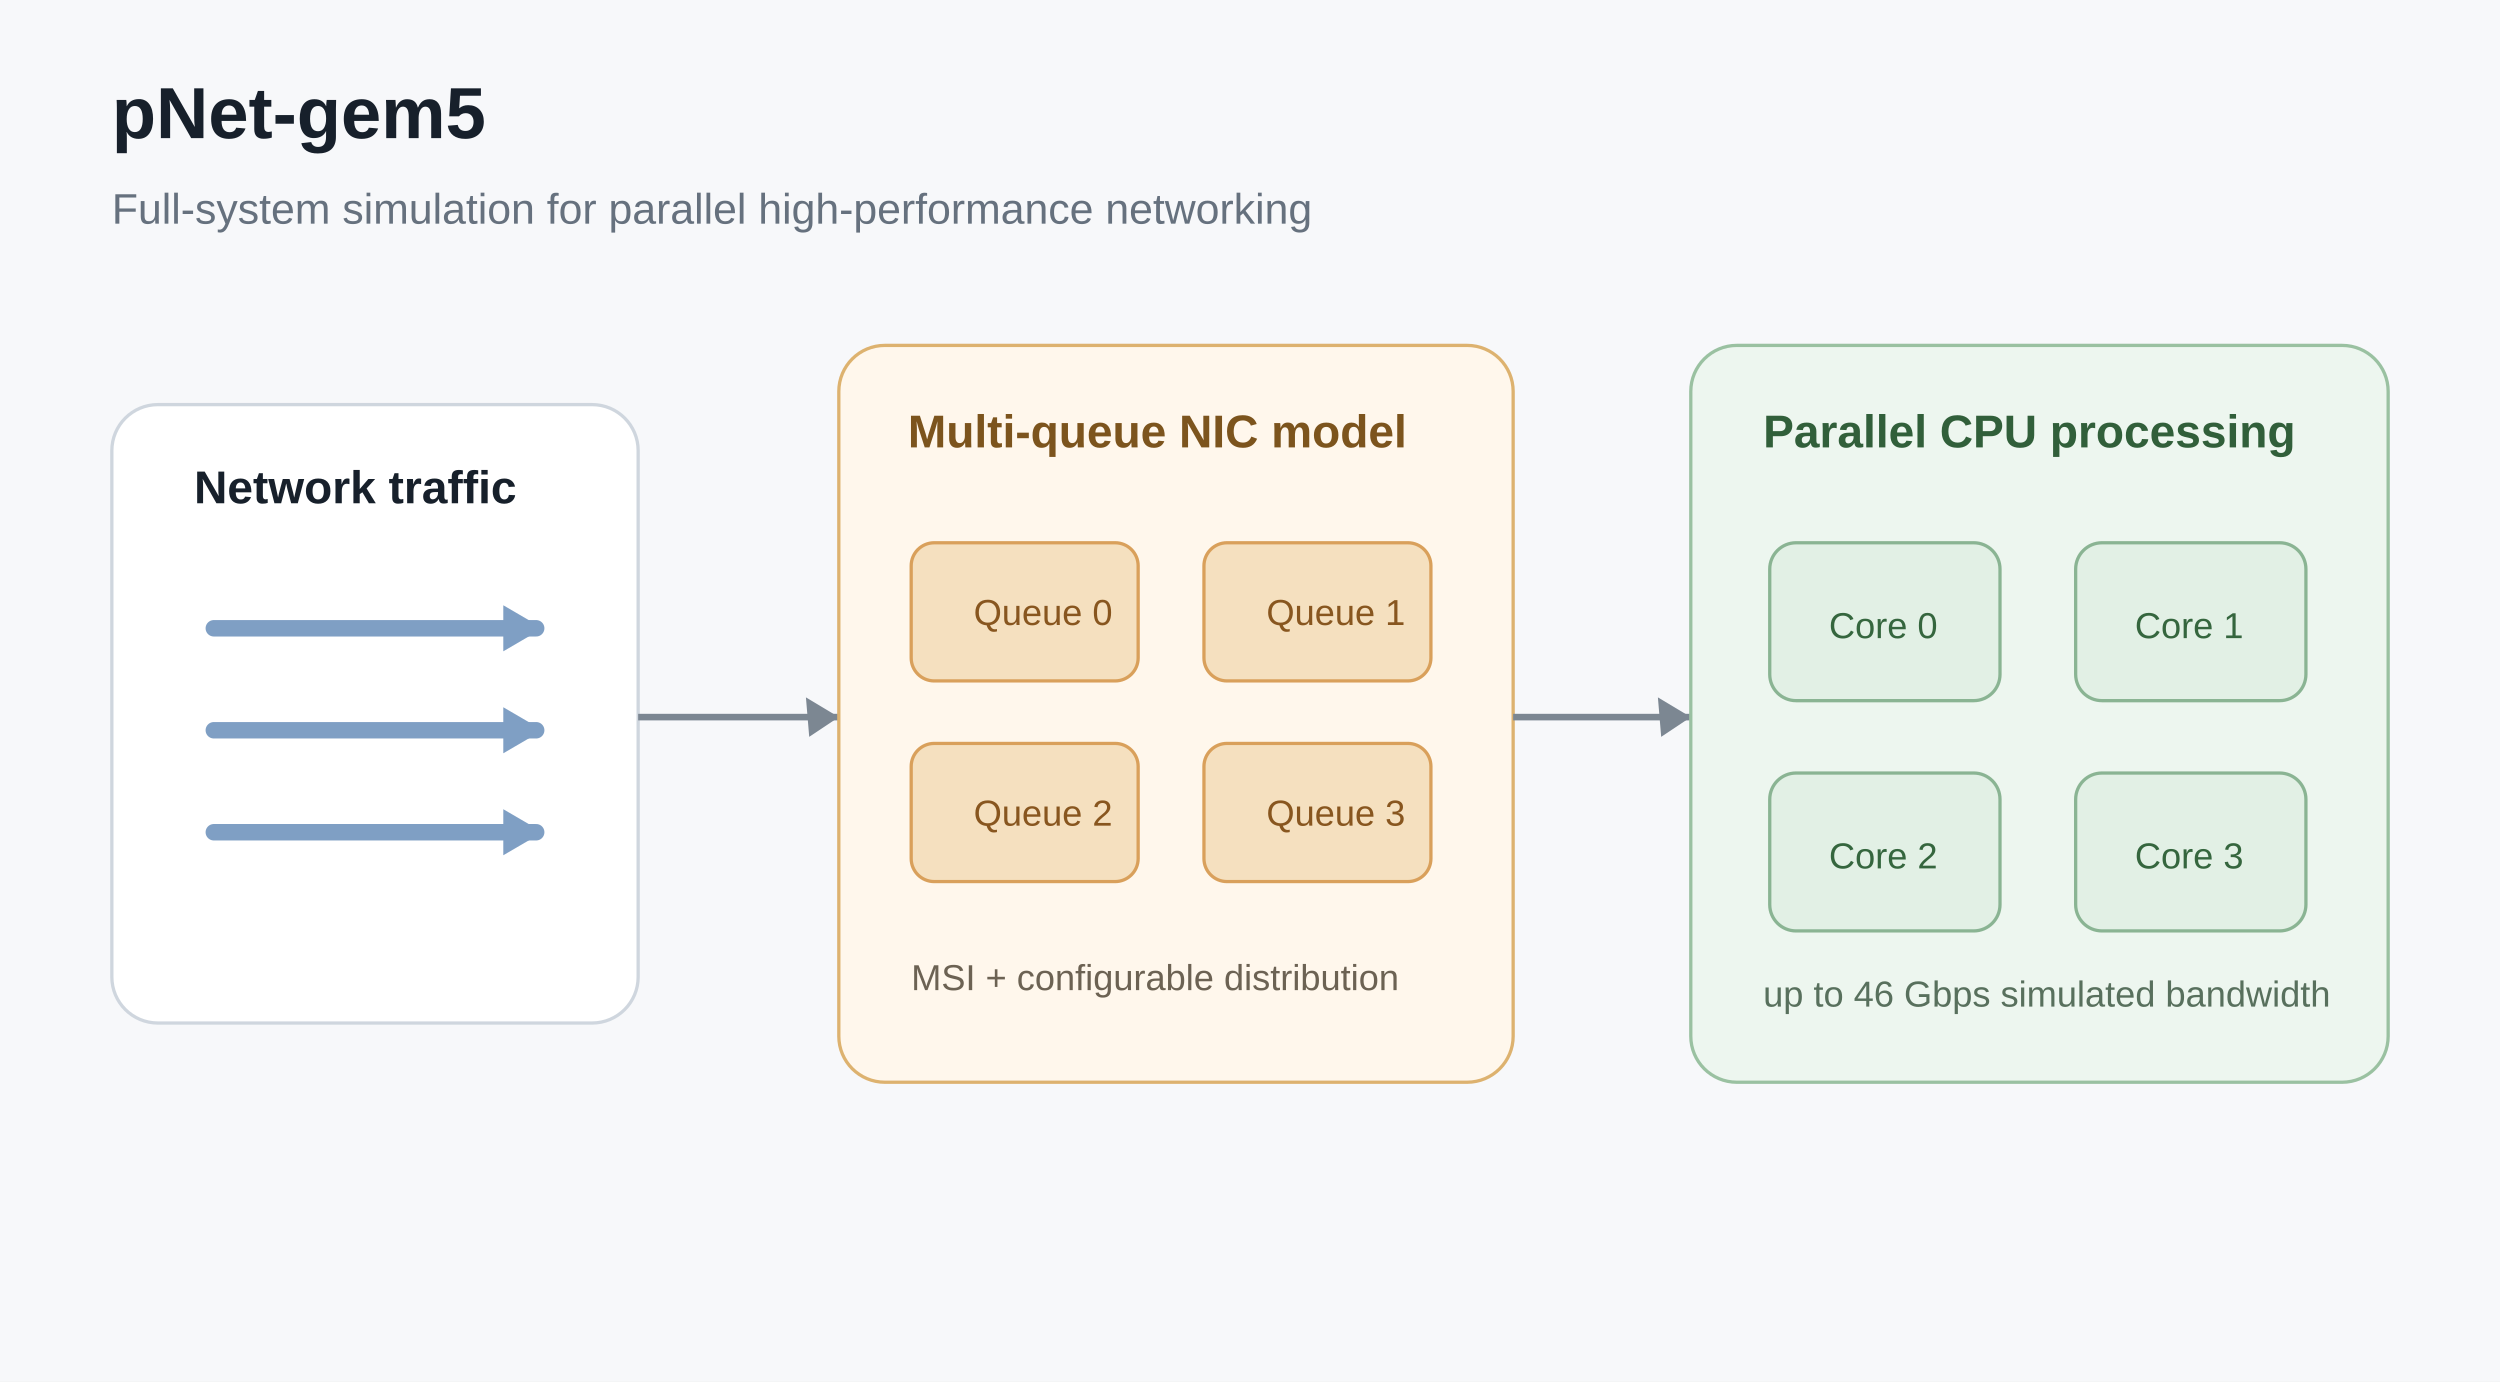
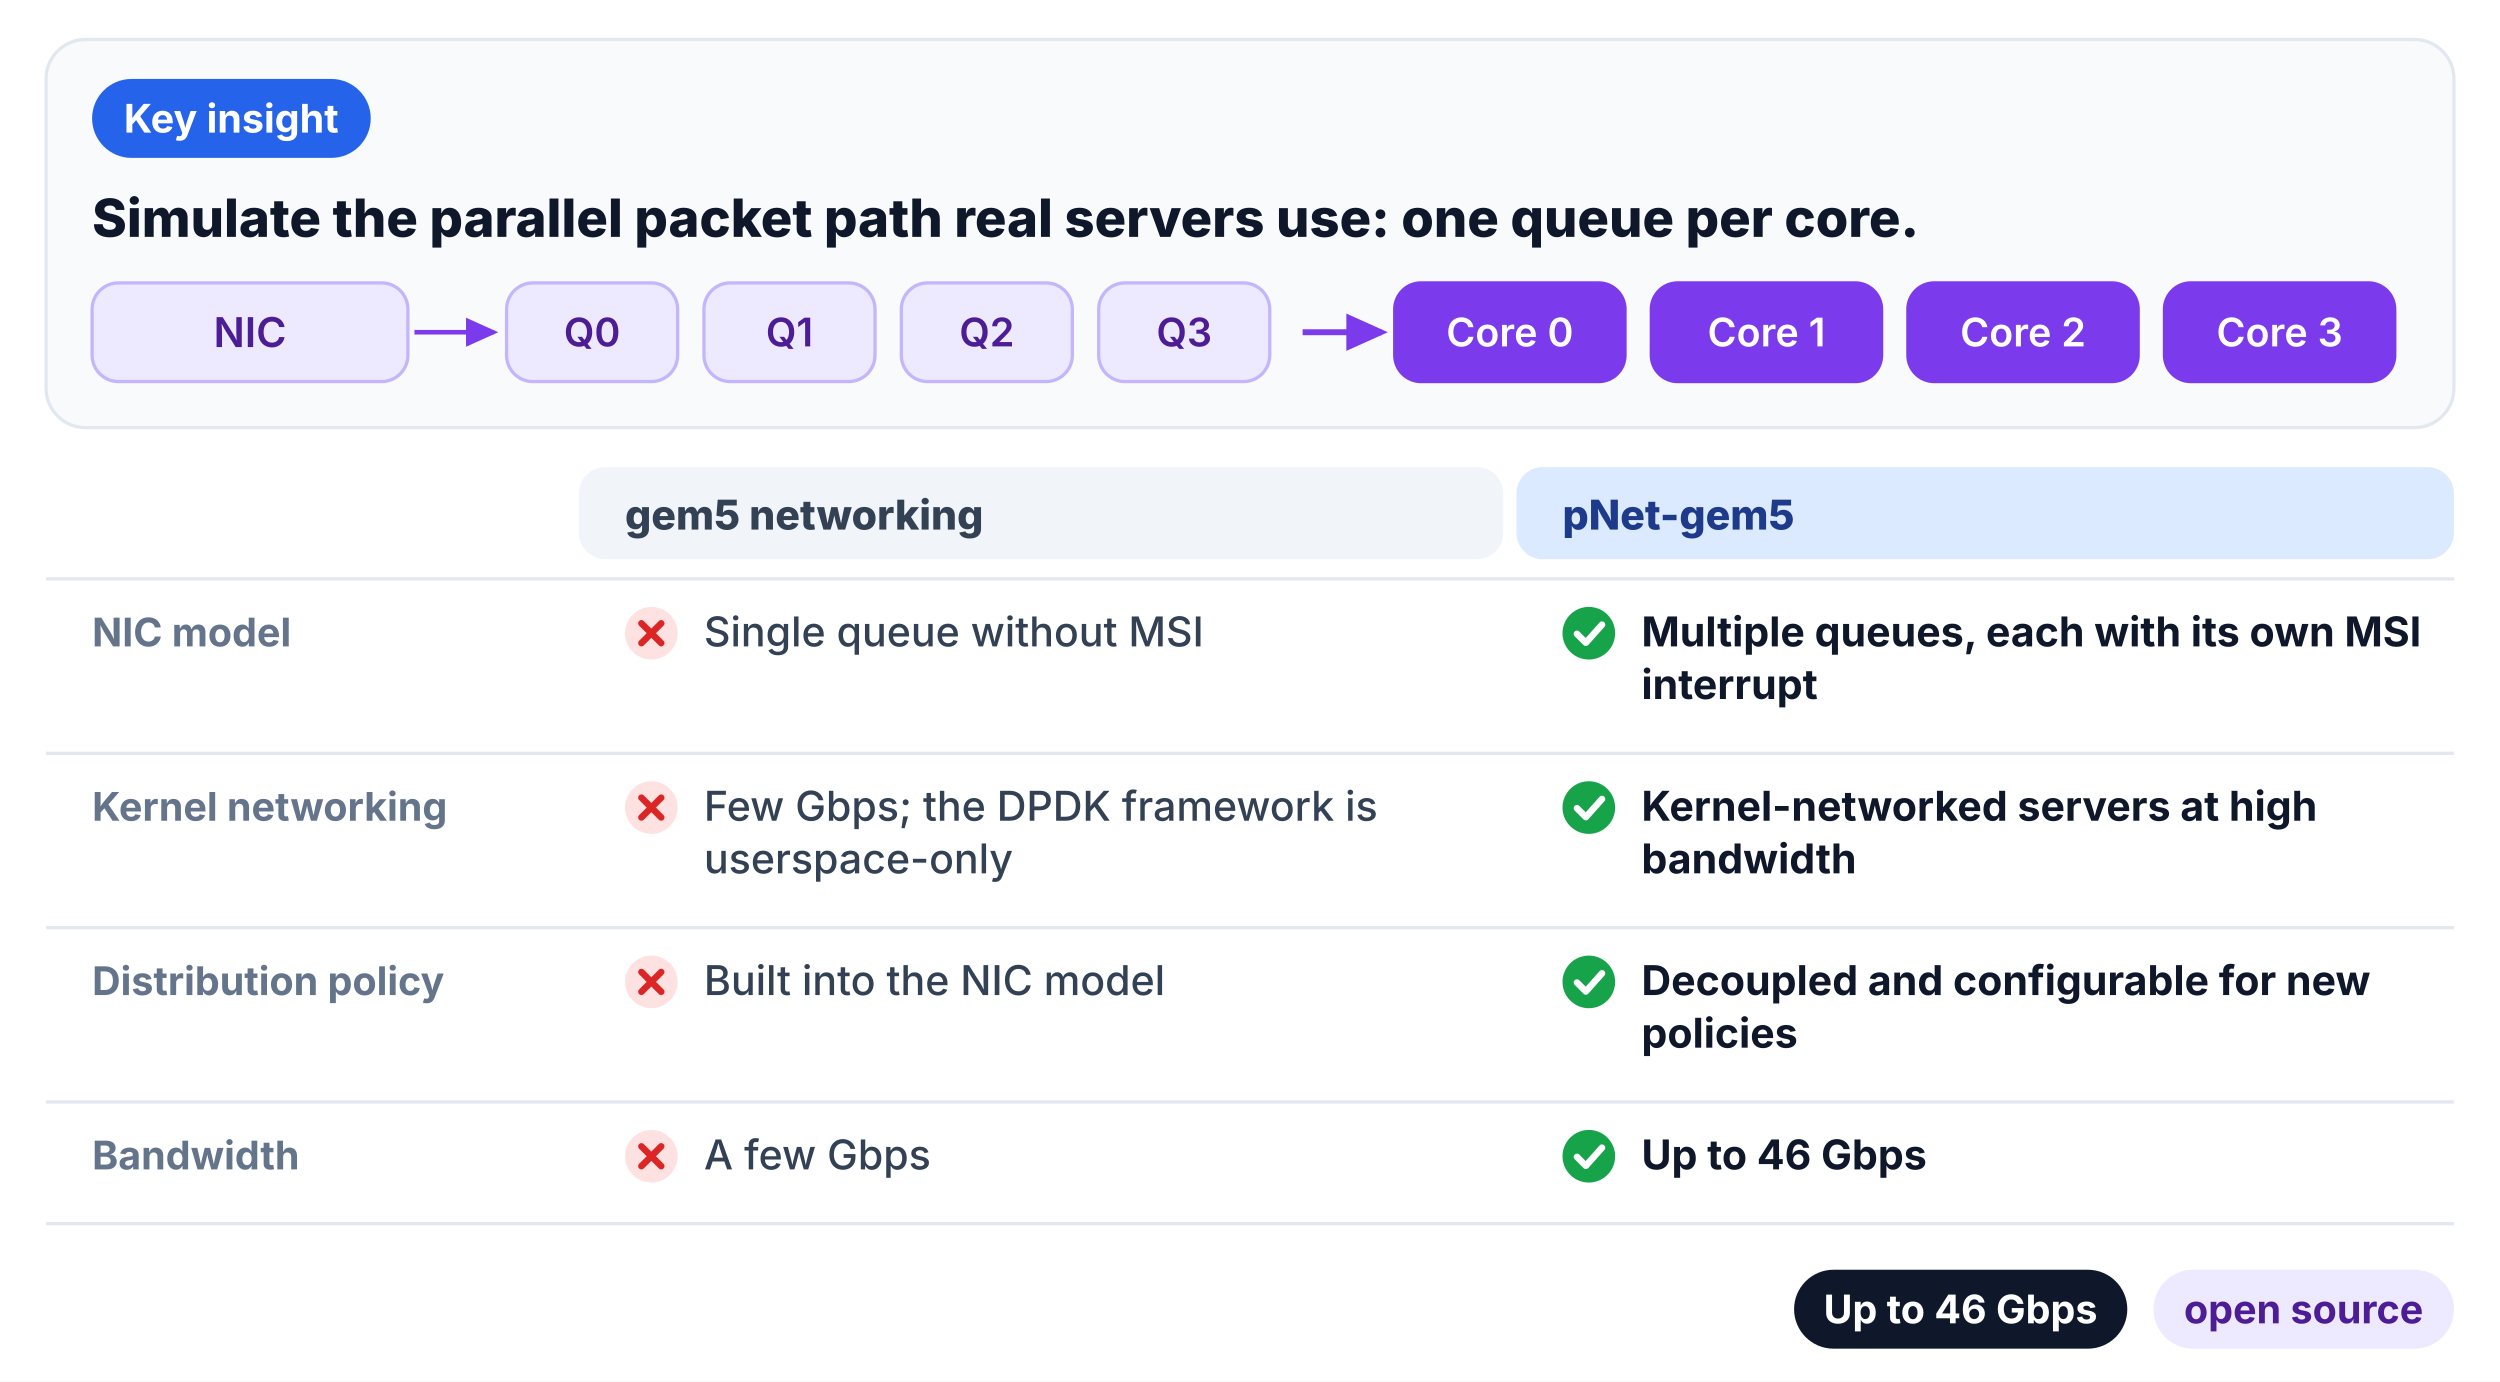
- <svg xmlns="http://www.w3.org/2000/svg" viewBox="0 0 760 420" role="img" aria-labelledby="title desc">
-   <rect width="760" height="420" fill="#f7f8fa" />
-   <text x="34" y="42" font-family="Arial,sans-serif" font-size="22" font-weight="700" fill="#17202b">pNet-gem5</text>
-   <text x="34" y="68" font-family="Arial,sans-serif" font-size="13" fill="#66717e">Full-system simulation for parallel high-performance networking</text>
-   <rect x="34" y="123" width="160" height="188" rx="14" fill="#fff" stroke="#cfd6de" />
-   <text x="59" y="153" font-family="Arial,sans-serif" font-size="14" font-weight="700" fill="#17202b">Network traffic</text>
-   <path d="M65 191 H163" stroke="#7f9fc4" stroke-width="5" stroke-linecap="round" />
-   <path d="M65 222 H163" stroke="#7f9fc4" stroke-width="5" stroke-linecap="round" />
-   <path d="M65 253 H163" stroke="#7f9fc4" stroke-width="5" stroke-linecap="round" />
-   <polygon points="165,191 153,184 153,198" fill="#7f9fc4" />
-   <polygon points="165,222 153,215 153,229" fill="#7f9fc4" />
-   <polygon points="165,253 153,246 153,260" fill="#7f9fc4" />
-   <path d="M194 218 H255" stroke="#7c8792" stroke-width="2" />
-   <polygon points="255,218 245,212 246,224" fill="#7c8792" />
-   <rect x="255" y="105" width="205" height="224" rx="14" fill="#fff7ec" stroke="#ddb26f" />
-   <text x="276" y="136" font-family="Arial,sans-serif" font-size="14" font-weight="700" fill="#7c541d">Multi-queue NIC model</text>
-   <g fill="#f5e0bf" stroke="#d9a05b">
-     <rect x="277" y="165" width="69" height="42" rx="7" />
-     <rect x="366" y="165" width="69" height="42" rx="7" />
-     <rect x="277" y="226" width="69" height="42" rx="7" />
-     <rect x="366" y="226" width="69" height="42" rx="7" />
-   </g>
-   <text x="296" y="190" font-family="Arial,sans-serif" font-size="11" fill="#88561f">Queue 0</text>
-   <text x="385" y="190" font-family="Arial,sans-serif" font-size="11" fill="#88561f">Queue 1</text>
-   <text x="296" y="251" font-family="Arial,sans-serif" font-size="11" fill="#88561f">Queue 2</text>
-   <text x="385" y="251" font-family="Arial,sans-serif" font-size="11" fill="#88561f">Queue 3</text>
-   <text x="277" y="301" font-family="Arial,sans-serif" font-size="11" fill="#6c6253">MSI + configurable distribution</text>
-   <path d="M460 218 H514" stroke="#7c8792" stroke-width="2" />
-   <polygon points="514,218 504,212 505,224" fill="#7c8792" />
-   <rect x="514" y="105" width="212" height="224" rx="14" fill="#edf6ef" stroke="#9ac1a1" />
-   <text x="536" y="136" font-family="Arial,sans-serif" font-size="14" font-weight="700" fill="#315f3a">Parallel CPU processing</text>
-   <g fill="#e2f0e5" stroke="#8ab493">
-     <rect x="538" y="165" width="70" height="48" rx="8" />
-     <rect x="631" y="165" width="70" height="48" rx="8" />
-     <rect x="538" y="235" width="70" height="48" rx="8" />
-     <rect x="631" y="235" width="70" height="48" rx="8" />
-   </g>
-   <text x="556" y="194" font-family="Arial,sans-serif" font-size="11" fill="#35663e">Core 0</text>
-   <text x="649" y="194" font-family="Arial,sans-serif" font-size="11" fill="#35663e">Core 1</text>
-   <text x="556" y="264" font-family="Arial,sans-serif" font-size="11" fill="#35663e">Core 2</text>
-   <text x="649" y="264" font-family="Arial,sans-serif" font-size="11" fill="#35663e">Core 3</text>
-   <text x="536" y="306" font-family="Arial,sans-serif" font-size="11" fill="#58705d">up to 46 Gbps simulated bandwidth</text>
+ <svg xmlns="http://www.w3.org/2000/svg" viewBox="0 0 760 420" role="img" aria-labelledby="t d">
+   <defs>
+     <marker id="a-ink" viewBox="0 0 10 10" refX="8.5" refY="5" markerWidth="7" markerHeight="7" orient="auto-start-reverse">
+       <path d="M0,0.5 L10,5 L0,9.5 z" fill="#334155" />
+     </marker>
+     <marker id="a-gpu" viewBox="0 0 10 10" refX="8.5" refY="5" markerWidth="7" markerHeight="7" orient="auto-start-reverse">
+       <path d="M0,0.5 L10,5 L0,9.5 z" fill="#2563eb" />
+     </marker>
+     <marker id="a-cpu" viewBox="0 0 10 10" refX="8.5" refY="5" markerWidth="7" markerHeight="7" orient="auto-start-reverse">
+       <path d="M0,0.5 L10,5 L0,9.5 z" fill="#0f766e" />
+     </marker>
+     <marker id="a-bad" viewBox="0 0 10 10" refX="8.5" refY="5" markerWidth="7" markerHeight="7" orient="auto-start-reverse">
+       <path d="M0,0.5 L10,5 L0,9.5 z" fill="#dc2626" />
+     </marker>
+     <marker id="a-good" viewBox="0 0 10 10" refX="8.5" refY="5" markerWidth="7" markerHeight="7" orient="auto-start-reverse">
+       <path d="M0,0.5 L10,5 L0,9.5 z" fill="#16a34a" />
+     </marker>
+     <marker id="a-host" viewBox="0 0 10 10" refX="8.5" refY="5" markerWidth="7" markerHeight="7" orient="auto-start-reverse">
+       <path d="M0,0.5 L10,5 L0,9.5 z" fill="#64748b" />
+     </marker>
+     <marker id="a-vio" viewBox="0 0 10 10" refX="8.5" refY="5" markerWidth="7" markerHeight="7" orient="auto-start-reverse">
+       <path d="M0,0.5 L10,5 L0,9.5 z" fill="#7c3aed" />
+     </marker>
+     <pattern id="hatch" width="7" height="7" patternUnits="userSpaceOnUse" patternTransform="rotate(45)">
+       <rect width="7" height="7" fill="#fef2f2" />
+       <line x1="0" y1="0" x2="0" y2="7" stroke="#fecaca" stroke-width="3" />
+     </pattern>
+     <pattern id="hatchG" width="7" height="7" patternUnits="userSpaceOnUse" patternTransform="rotate(45)">
+       <rect width="7" height="7" fill="#f1f5f9" />
+       <line x1="0" y1="0" x2="0" y2="7" stroke="#e2e8f0" stroke-width="3" />
+     </pattern>
+     <pattern id="hatchT" width="7" height="7" patternUnits="userSpaceOnUse" patternTransform="rotate(45)">
+       <rect width="7" height="7" fill="#ccfbf1" />
+       <line x1="0" y1="0" x2="0" y2="7" stroke="#99f6e4" stroke-width="3" />
+     </pattern>
+   </defs>
+   <style>text{font-family:Inter,-apple-system,'Segoe UI',Roboto,Helvetica,Arial,sans-serif}</style>
+   <rect width="760" height="420" fill="#ffffff" />
+   <rect x="14.0" y="12.0" width="732.0" height="118.0" rx="12" fill="#f8fafc" stroke="#e2e8f0" stroke-width="1" />
+   <rect x="28.0" y="24.0" width="84.7" height="24.0" rx="12.0" fill="#2563eb" stroke="none" stroke-width="1" />
+   <text x="70.3" y="40.3" font-size="12" font-weight="700" fill="#ffffff" text-anchor="middle">Key insight</text>
+   <text x="28.0" y="72.0" font-size="16" font-weight="800" fill="#0f172a" text-anchor="start">Simulate the parallel packet path real servers use: one queue per core.</text>
+   <rect x="28.0" y="86.0" width="96.0" height="30.0" rx="8" fill="#ede9fe" stroke="#c4b5fd" stroke-width="1" />
+   <text x="76.0" y="105.5" font-size="12.5" font-weight="600" fill="#4c1d95" text-anchor="middle">NIC</text>
+   <line x1="126.0" y1="101.0" x2="150.0" y2="101.0" stroke="#7c3aed" stroke-width="1.4" marker-end="url(#a-vio)" />
+   <rect x="154.0" y="86.0" width="52.0" height="30.0" rx="8" fill="#ede9fe" stroke="#c4b5fd" stroke-width="1" />
+   <text x="180.0" y="105.3" font-size="12" font-weight="600" fill="#4c1d95" text-anchor="middle">Q0</text>
+   <rect x="214.0" y="86.0" width="52.0" height="30.0" rx="8" fill="#ede9fe" stroke="#c4b5fd" stroke-width="1" />
+   <text x="240.0" y="105.3" font-size="12" font-weight="600" fill="#4c1d95" text-anchor="middle">Q1</text>
+   <rect x="274.0" y="86.0" width="52.0" height="30.0" rx="8" fill="#ede9fe" stroke="#c4b5fd" stroke-width="1" />
+   <text x="300.0" y="105.3" font-size="12" font-weight="600" fill="#4c1d95" text-anchor="middle">Q2</text>
+   <rect x="334.0" y="86.0" width="52.0" height="30.0" rx="8" fill="#ede9fe" stroke="#c4b5fd" stroke-width="1" />
+   <text x="360.0" y="105.3" font-size="12" font-weight="600" fill="#4c1d95" text-anchor="middle">Q3</text>
+   <line x1="396.0" y1="101.0" x2="420.0" y2="101.0" stroke="#7c3aed" stroke-width="1.8" marker-end="url(#a-vio)" />
+   <rect x="424.0" y="86.0" width="70.0" height="30.0" rx="8" fill="#7c3aed" stroke="#7c3aed" stroke-width="1" />
+   <text x="459.0" y="105.3" font-size="12" font-weight="600" fill="#ffffff" text-anchor="middle">Core 0</text>
+   <rect x="502.0" y="86.0" width="70.0" height="30.0" rx="8" fill="#7c3aed" stroke="#7c3aed" stroke-width="1" />
+   <text x="537.0" y="105.3" font-size="12" font-weight="600" fill="#ffffff" text-anchor="middle">Core 1</text>
+   <rect x="580.0" y="86.0" width="70.0" height="30.0" rx="8" fill="#7c3aed" stroke="#7c3aed" stroke-width="1" />
+   <text x="615.0" y="105.3" font-size="12" font-weight="600" fill="#ffffff" text-anchor="middle">Core 2</text>
+   <rect x="658.0" y="86.0" width="70.0" height="30.0" rx="8" fill="#7c3aed" stroke="#7c3aed" stroke-width="1" />
+   <text x="693.0" y="105.3" font-size="12" font-weight="600" fill="#ffffff" text-anchor="middle">Core 3</text>
+   <rect x="176.0" y="142.0" width="281.0" height="28.0" rx="8" fill="#f1f5f9" stroke="none" stroke-width="1" />
+   <text x="190.0" y="161.0" font-size="12.5" font-weight="800" fill="#334155" text-anchor="start">gem5 networking</text>
+   <rect x="461.0" y="142.0" width="285.0" height="28.0" rx="8" fill="#dbeafe" stroke="none" stroke-width="1" />
+   <text x="475.0" y="161.0" font-size="12.5" font-weight="800" fill="#1e3a8a" text-anchor="start">pNet-gem5</text>
+   <line x1="14" y1="176" x2="746" y2="176" stroke="#e2e8f0" />
+   <text x="28.0" y="196.5" font-size="12" font-weight="700" fill="#64748b" text-anchor="start">NIC model</text>
+   <circle cx="198" cy="192.5" r="8" fill="#fee2e2" />
+   <path d="M 195 189.5 L 201 195.5 M 201 189.5 L 195 195.5" stroke="#dc2626" stroke-width="2" stroke-linecap="round" />
+   <text x="214.0" y="196.5" font-size="12.5" font-weight="500" fill="#334155" text-anchor="start">Single queue without MSI</text>
+   <circle cx="483" cy="192.5" r="8" fill="#16a34a" />
+   <path d="M 479.4 192.7 L 482.1 195.4 L 487 189.9" fill="none" stroke="#fff" stroke-width="2" stroke-linecap="round" stroke-linejoin="round" />
+   <text x="499.0" y="196.5" font-size="12.5" font-weight="700" fill="#0f172a" text-anchor="start">Multiple queues, each with its own MSI</text>
+   <text x="499.0" y="212.5" font-size="12.5" font-weight="700" fill="#0f172a" text-anchor="start">interrupt</text>
+   <line x1="14" y1="229.0" x2="746" y2="229.0" stroke="#e2e8f0" />
+   <text x="28.0" y="249.5" font-size="12" font-weight="700" fill="#64748b" text-anchor="start">Kernel networking</text>
+   <circle cx="198" cy="245.5" r="8" fill="#fee2e2" />
+   <path d="M 195 242.5 L 201 248.5 M 201 242.5 L 195 248.5" stroke="#dc2626" stroke-width="2" stroke-linecap="round" />
+   <text x="214.0" y="249.5" font-size="12.5" font-weight="500" fill="#334155" text-anchor="start">Few Gbps; the DPDK framework is</text>
+   <text x="214.0" y="265.5" font-size="12.5" font-weight="500" fill="#334155" text-anchor="start">userspace-only</text>
+   <circle cx="483" cy="245.5" r="8" fill="#16a34a" />
+   <path d="M 479.4 245.7 L 482.1 248.4 L 487 242.9" fill="none" stroke="#fff" stroke-width="2" stroke-linecap="round" stroke-linejoin="round" />
+   <text x="499.0" y="249.5" font-size="12.5" font-weight="700" fill="#0f172a" text-anchor="start">Kernel-networked servers at high</text>
+   <text x="499.0" y="265.5" font-size="12.5" font-weight="700" fill="#0f172a" text-anchor="start">bandwidth</text>
+   <line x1="14" y1="282.0" x2="746" y2="282.0" stroke="#e2e8f0" />
+   <text x="28.0" y="302.5" font-size="12" font-weight="700" fill="#64748b" text-anchor="start">Distribution policy</text>
+   <circle cx="198" cy="298.5" r="8" fill="#fee2e2" />
+   <path d="M 195 295.5 L 201 301.5 M 201 295.5 L 195 301.5" stroke="#dc2626" stroke-width="2" stroke-linecap="round" />
+   <text x="214.0" y="302.5" font-size="12.5" font-weight="500" fill="#334155" text-anchor="start">Built into the NIC model</text>
+   <circle cx="483" cy="298.5" r="8" fill="#16a34a" />
+   <path d="M 479.4 298.7 L 482.1 301.4 L 487 295.9" fill="none" stroke="#fff" stroke-width="2" stroke-linecap="round" stroke-linejoin="round" />
+   <text x="499.0" y="302.5" font-size="12.5" font-weight="700" fill="#0f172a" text-anchor="start">Decoupled and configurable for new</text>
+   <text x="499.0" y="318.5" font-size="12.5" font-weight="700" fill="#0f172a" text-anchor="start">policies</text>
+   <line x1="14" y1="335.0" x2="746" y2="335.0" stroke="#e2e8f0" />
+   <text x="28.0" y="355.5" font-size="12" font-weight="700" fill="#64748b" text-anchor="start">Bandwidth</text>
+   <circle cx="198" cy="351.5" r="8" fill="#fee2e2" />
+   <path d="M 195 348.5 L 201 354.5 M 201 348.5 L 195 354.5" stroke="#dc2626" stroke-width="2" stroke-linecap="round" />
+   <text x="214.0" y="355.5" font-size="12.5" font-weight="500" fill="#334155" text-anchor="start">A few Gbps</text>
+   <circle cx="483" cy="351.5" r="8" fill="#16a34a" />
+   <path d="M 479.4 351.7 L 482.1 354.4 L 487 348.9" fill="none" stroke="#fff" stroke-width="2" stroke-linecap="round" stroke-linejoin="round" />
+   <text x="499.0" y="355.5" font-size="12.5" font-weight="700" fill="#0f172a" text-anchor="start">Up to 46 Gbps</text>
+   <line x1="14" y1="372.0" x2="746" y2="372.0" stroke="#e2e8f0" />
+   <rect x="654.7" y="386.0" width="91.3" height="24.0" rx="12.0" fill="#ede9fe" stroke="none" stroke-width="1" />
+   <text x="700.3" y="402.3" font-size="12" font-weight="700" fill="#4c1d95" text-anchor="middle">open source</text>
+   <rect x="545.4" y="386.0" width="101.3" height="24.0" rx="12.0" fill="#0f172a" stroke="none" stroke-width="1" />
+   <text x="596.0" y="402.3" font-size="12" font-weight="700" fill="#ffffff" text-anchor="middle">Up to 46 Gbps</text>
</svg>
